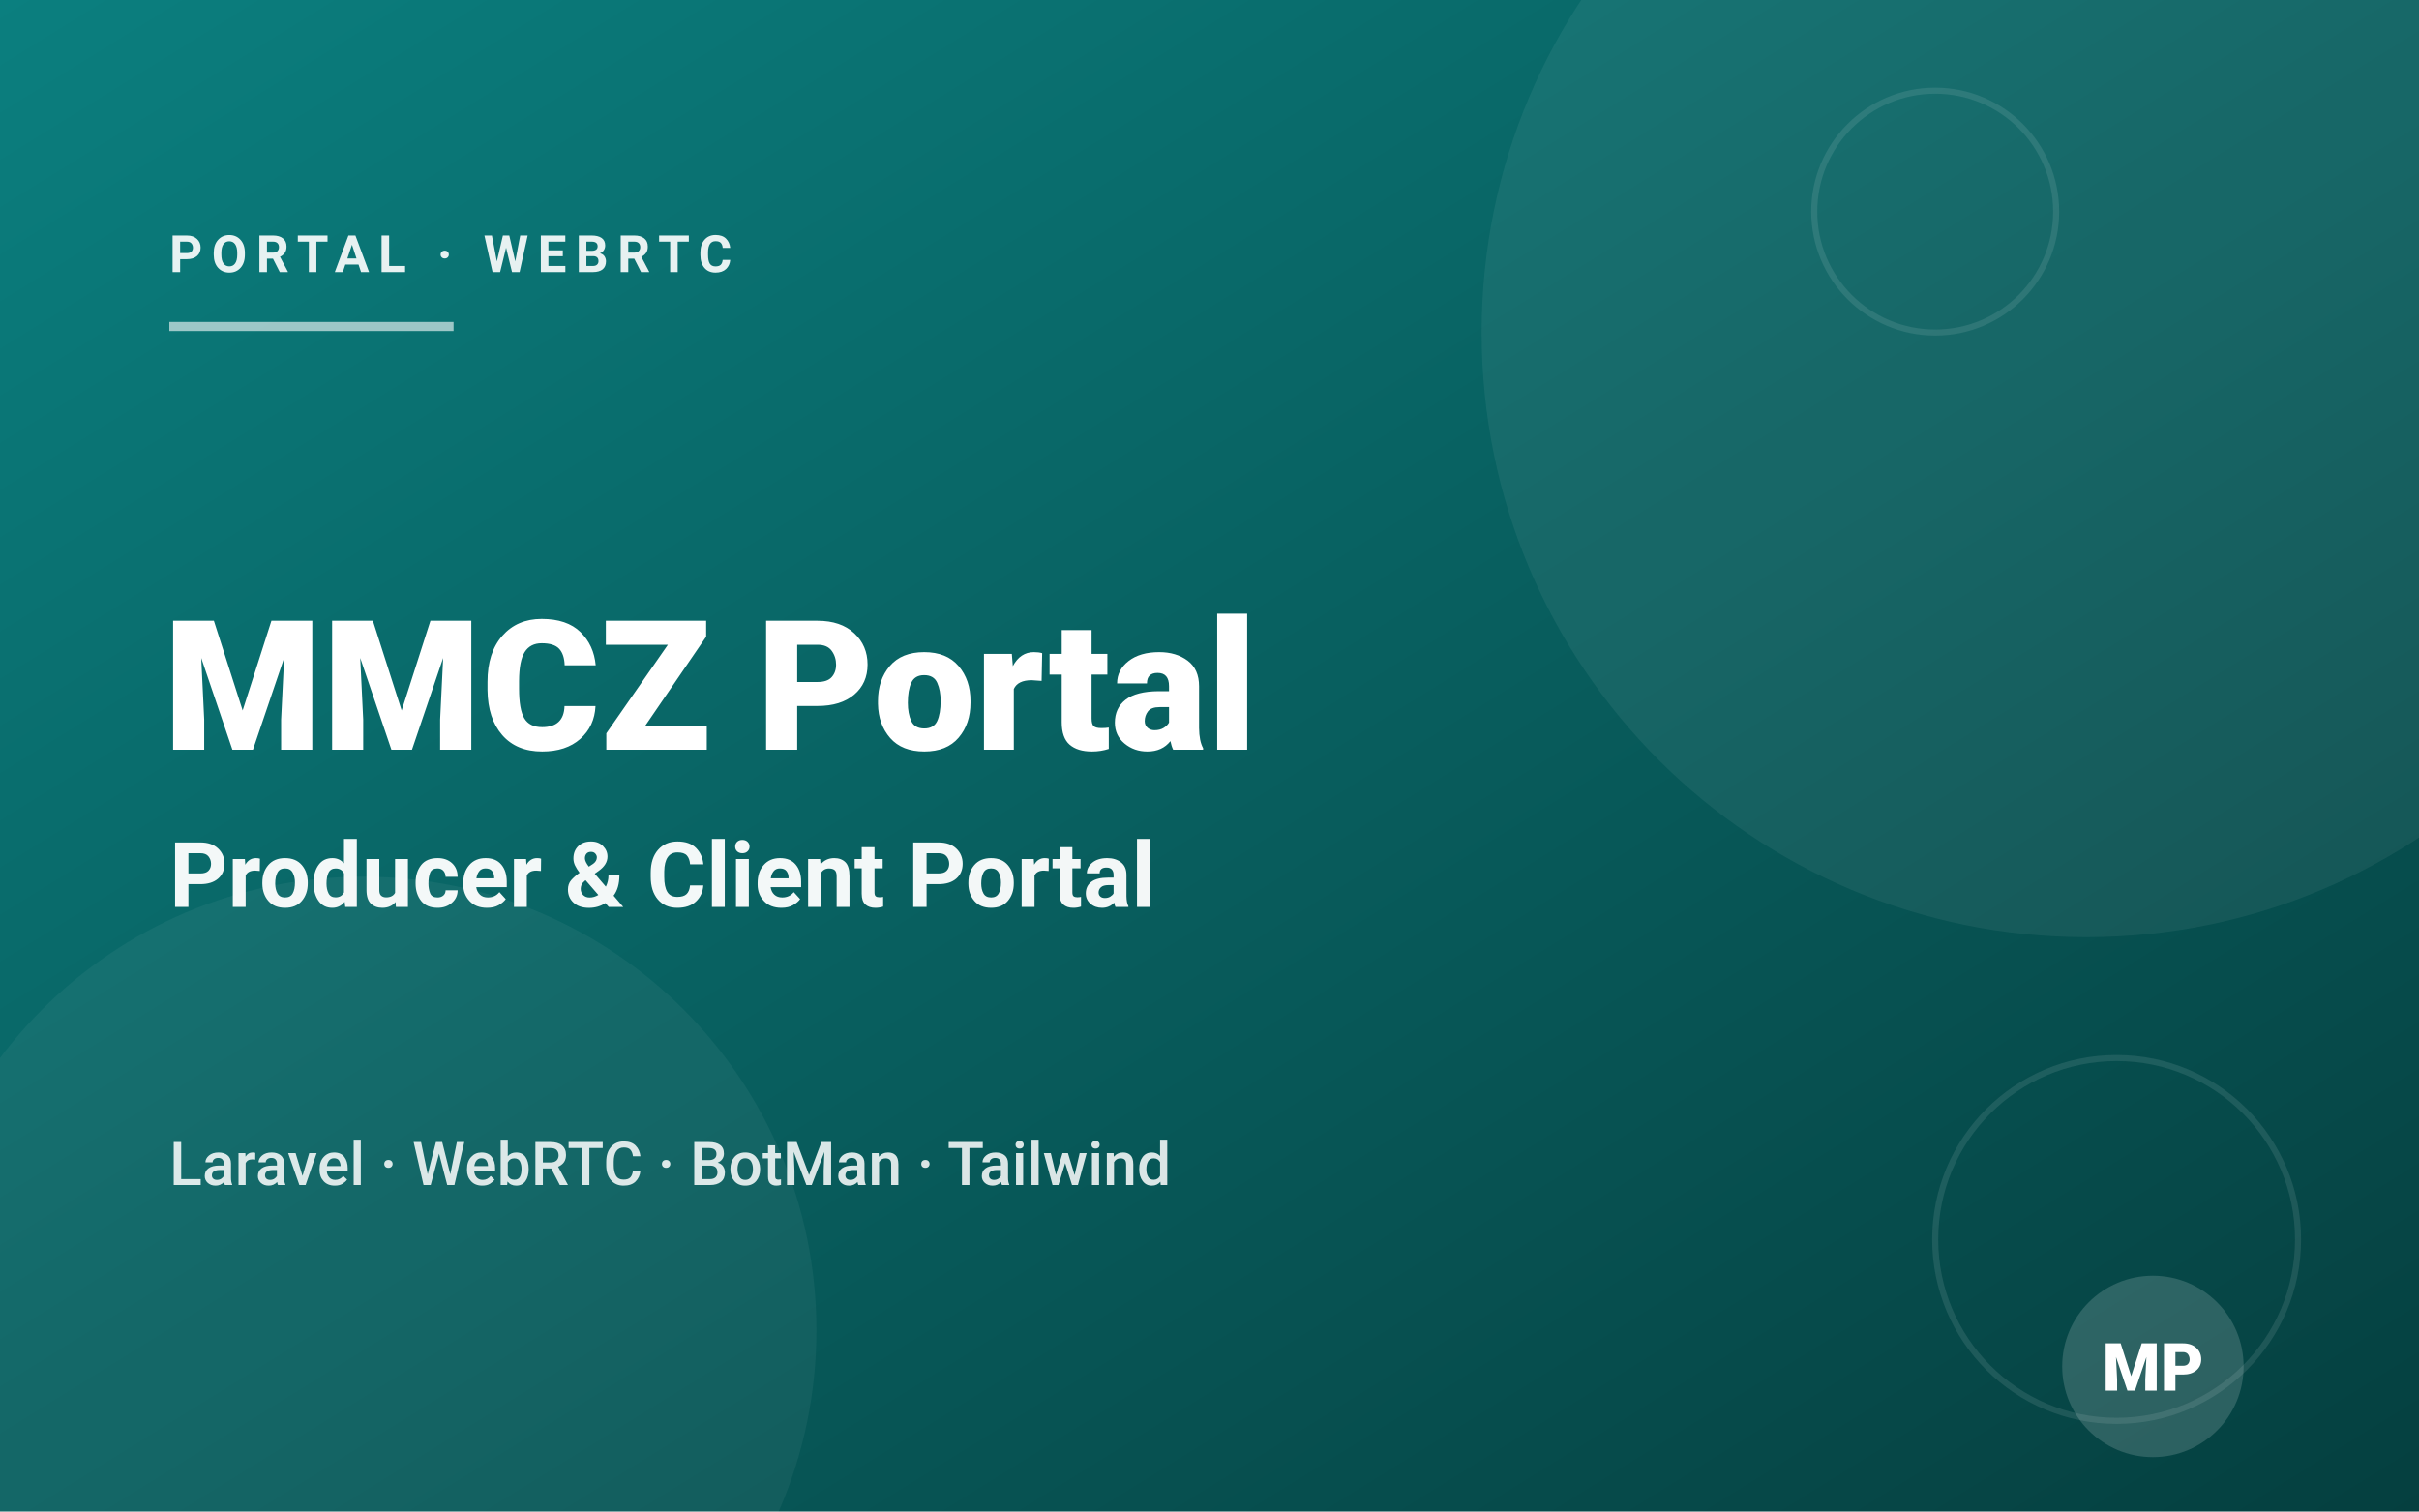
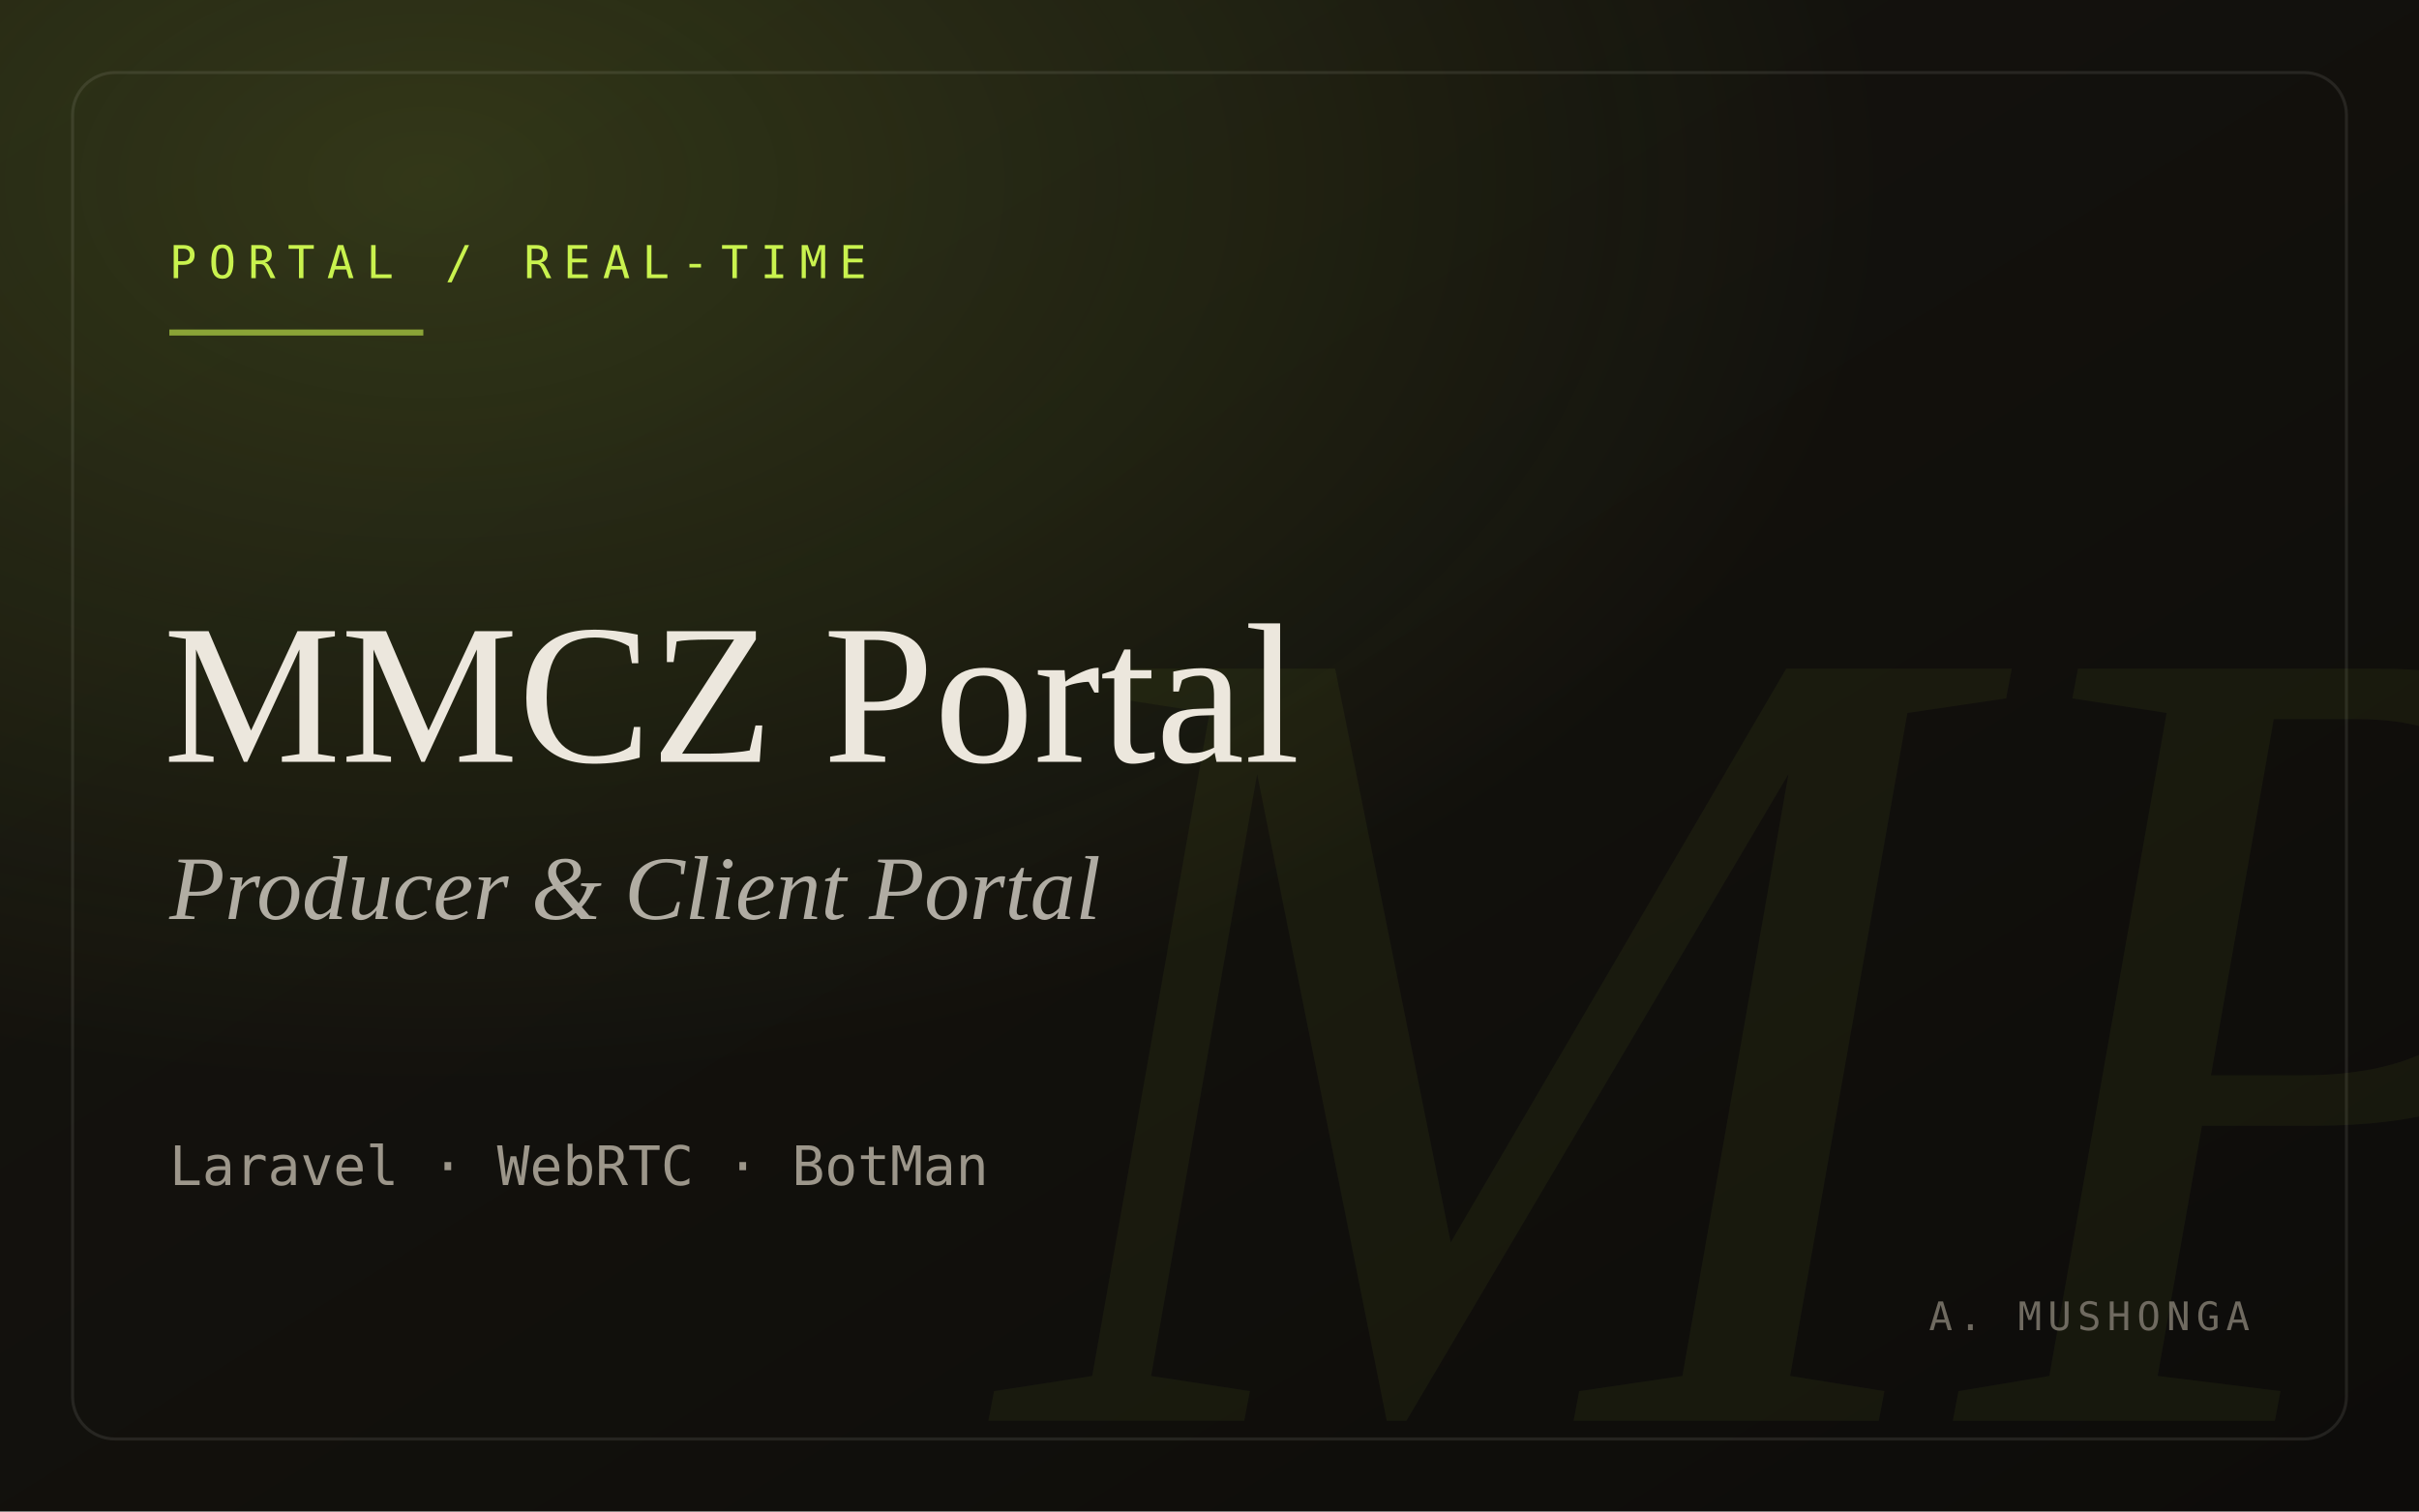
- <svg xmlns="http://www.w3.org/2000/svg" viewBox="0 0 800 500" width="800" height="500" font-family="'Segoe UI', Roboto, Helvetica, Arial, sans-serif">
+ <svg xmlns="http://www.w3.org/2000/svg" viewBox="0 0 800 500" width="800" height="500">
  <defs>
-     <linearGradient id="g" x1="0" y1="0" x2="1" y2="1">
-       <stop offset="0" stop-color="#0b7f7f" />
-       <stop offset="1" stop-color="#053f3f" />
+     <linearGradient id="bg" x1="0" y1="0" x2="1" y2="1">
+       <stop offset="0" stop-color="#17150f" />
+       <stop offset="1" stop-color="#0d0c0a" />
    </linearGradient>
+     <radialGradient id="glow" cx="18%" cy="12%" r="60%">
+       <stop offset="0" stop-color="#c9f24e" stop-opacity="0.16" />
+       <stop offset="1" stop-color="#c9f24e" stop-opacity="0" />
+     </radialGradient>
  </defs>
-   <rect width="800" height="500" fill="url(#g)" />
-   <circle cx="690" cy="110" r="200" fill="#ffffff" opacity="0.06" />
-   <circle cx="120" cy="440" r="150" fill="#ffffff" opacity="0.05" />
-   <g opacity="0.10" fill="none" stroke="#ffffff" stroke-width="2">
-     <circle cx="700" cy="410" r="60" />
-     <circle cx="640" cy="70" r="40" />
-   </g>
-   <text x="56" y="90" fill="#ffffff" font-size="17" font-weight="700" letter-spacing="3" opacity="0.9">PORTAL · WEBRTC</text>
-   <line x1="56" y1="108" x2="150" y2="108" stroke="#ffffff" stroke-width="3" opacity="0.6" />
-   <text x="54" y="248" fill="#ffffff" font-size="60" font-weight="800">MMCZ Portal</text>
-   <text x="56" y="300" fill="#ffffff" font-size="30" font-weight="600" opacity="0.95">Producer &amp; Client Portal</text>
-   <text x="56" y="392" fill="#ffffff" font-size="20" font-weight="500" opacity="0.85">Laravel · WebRTC · BotMan · Tailwind</text>
-   <g>
-     <circle cx="712" cy="452" r="30" fill="#ffffff" opacity="0.16" />
-     <text x="712" y="460" fill="#ffffff" font-size="22" font-weight="800" text-anchor="middle">MP</text>
-   </g>
+   <rect width="800" height="500" fill="url(#bg)" />
+   <rect width="800" height="500" fill="url(#glow)" />
+   <rect x="24" y="24" width="752" height="452" rx="14" fill="none" stroke="#ece7dd" stroke-opacity="0.10" />
+   <text x="880" y="470" font-family="Georgia, 'Times New Roman', serif" font-size="380" font-weight="500" fill="#c9f24e" fill-opacity="0.05" text-anchor="end" font-style="italic">MP</text>
+   <text x="56" y="92" font-family="'JetBrains Mono', ui-monospace, Consolas, monospace" font-size="15" letter-spacing="4" fill="#c9f24e">PORTAL / REAL-TIME</text>
+   <line x1="56" y1="110" x2="140" y2="110" stroke="#c9f24e" stroke-width="2" stroke-opacity="0.6" />
+   <text x="54" y="252" font-family="Georgia, 'Times New Roman', serif" font-size="66" font-weight="500" fill="#ece7dd">MMCZ Portal</text>
+   <text x="56" y="304" font-family="Georgia, 'Times New Roman', serif" font-size="30" font-style="italic" fill="#ece7dd" fill-opacity="0.72">Producer &amp; Client Portal</text>
+   <text x="56" y="392" font-family="'JetBrains Mono', ui-monospace, Consolas, monospace" font-size="18" fill="#9c968a">Laravel · WebRTC · BotMan</text>
+   <text x="744" y="440" font-family="'JetBrains Mono', ui-monospace, Consolas, monospace" font-size="13" letter-spacing="2" fill="#6f6a60" text-anchor="end">A. MUSHONGA</text>
</svg>
